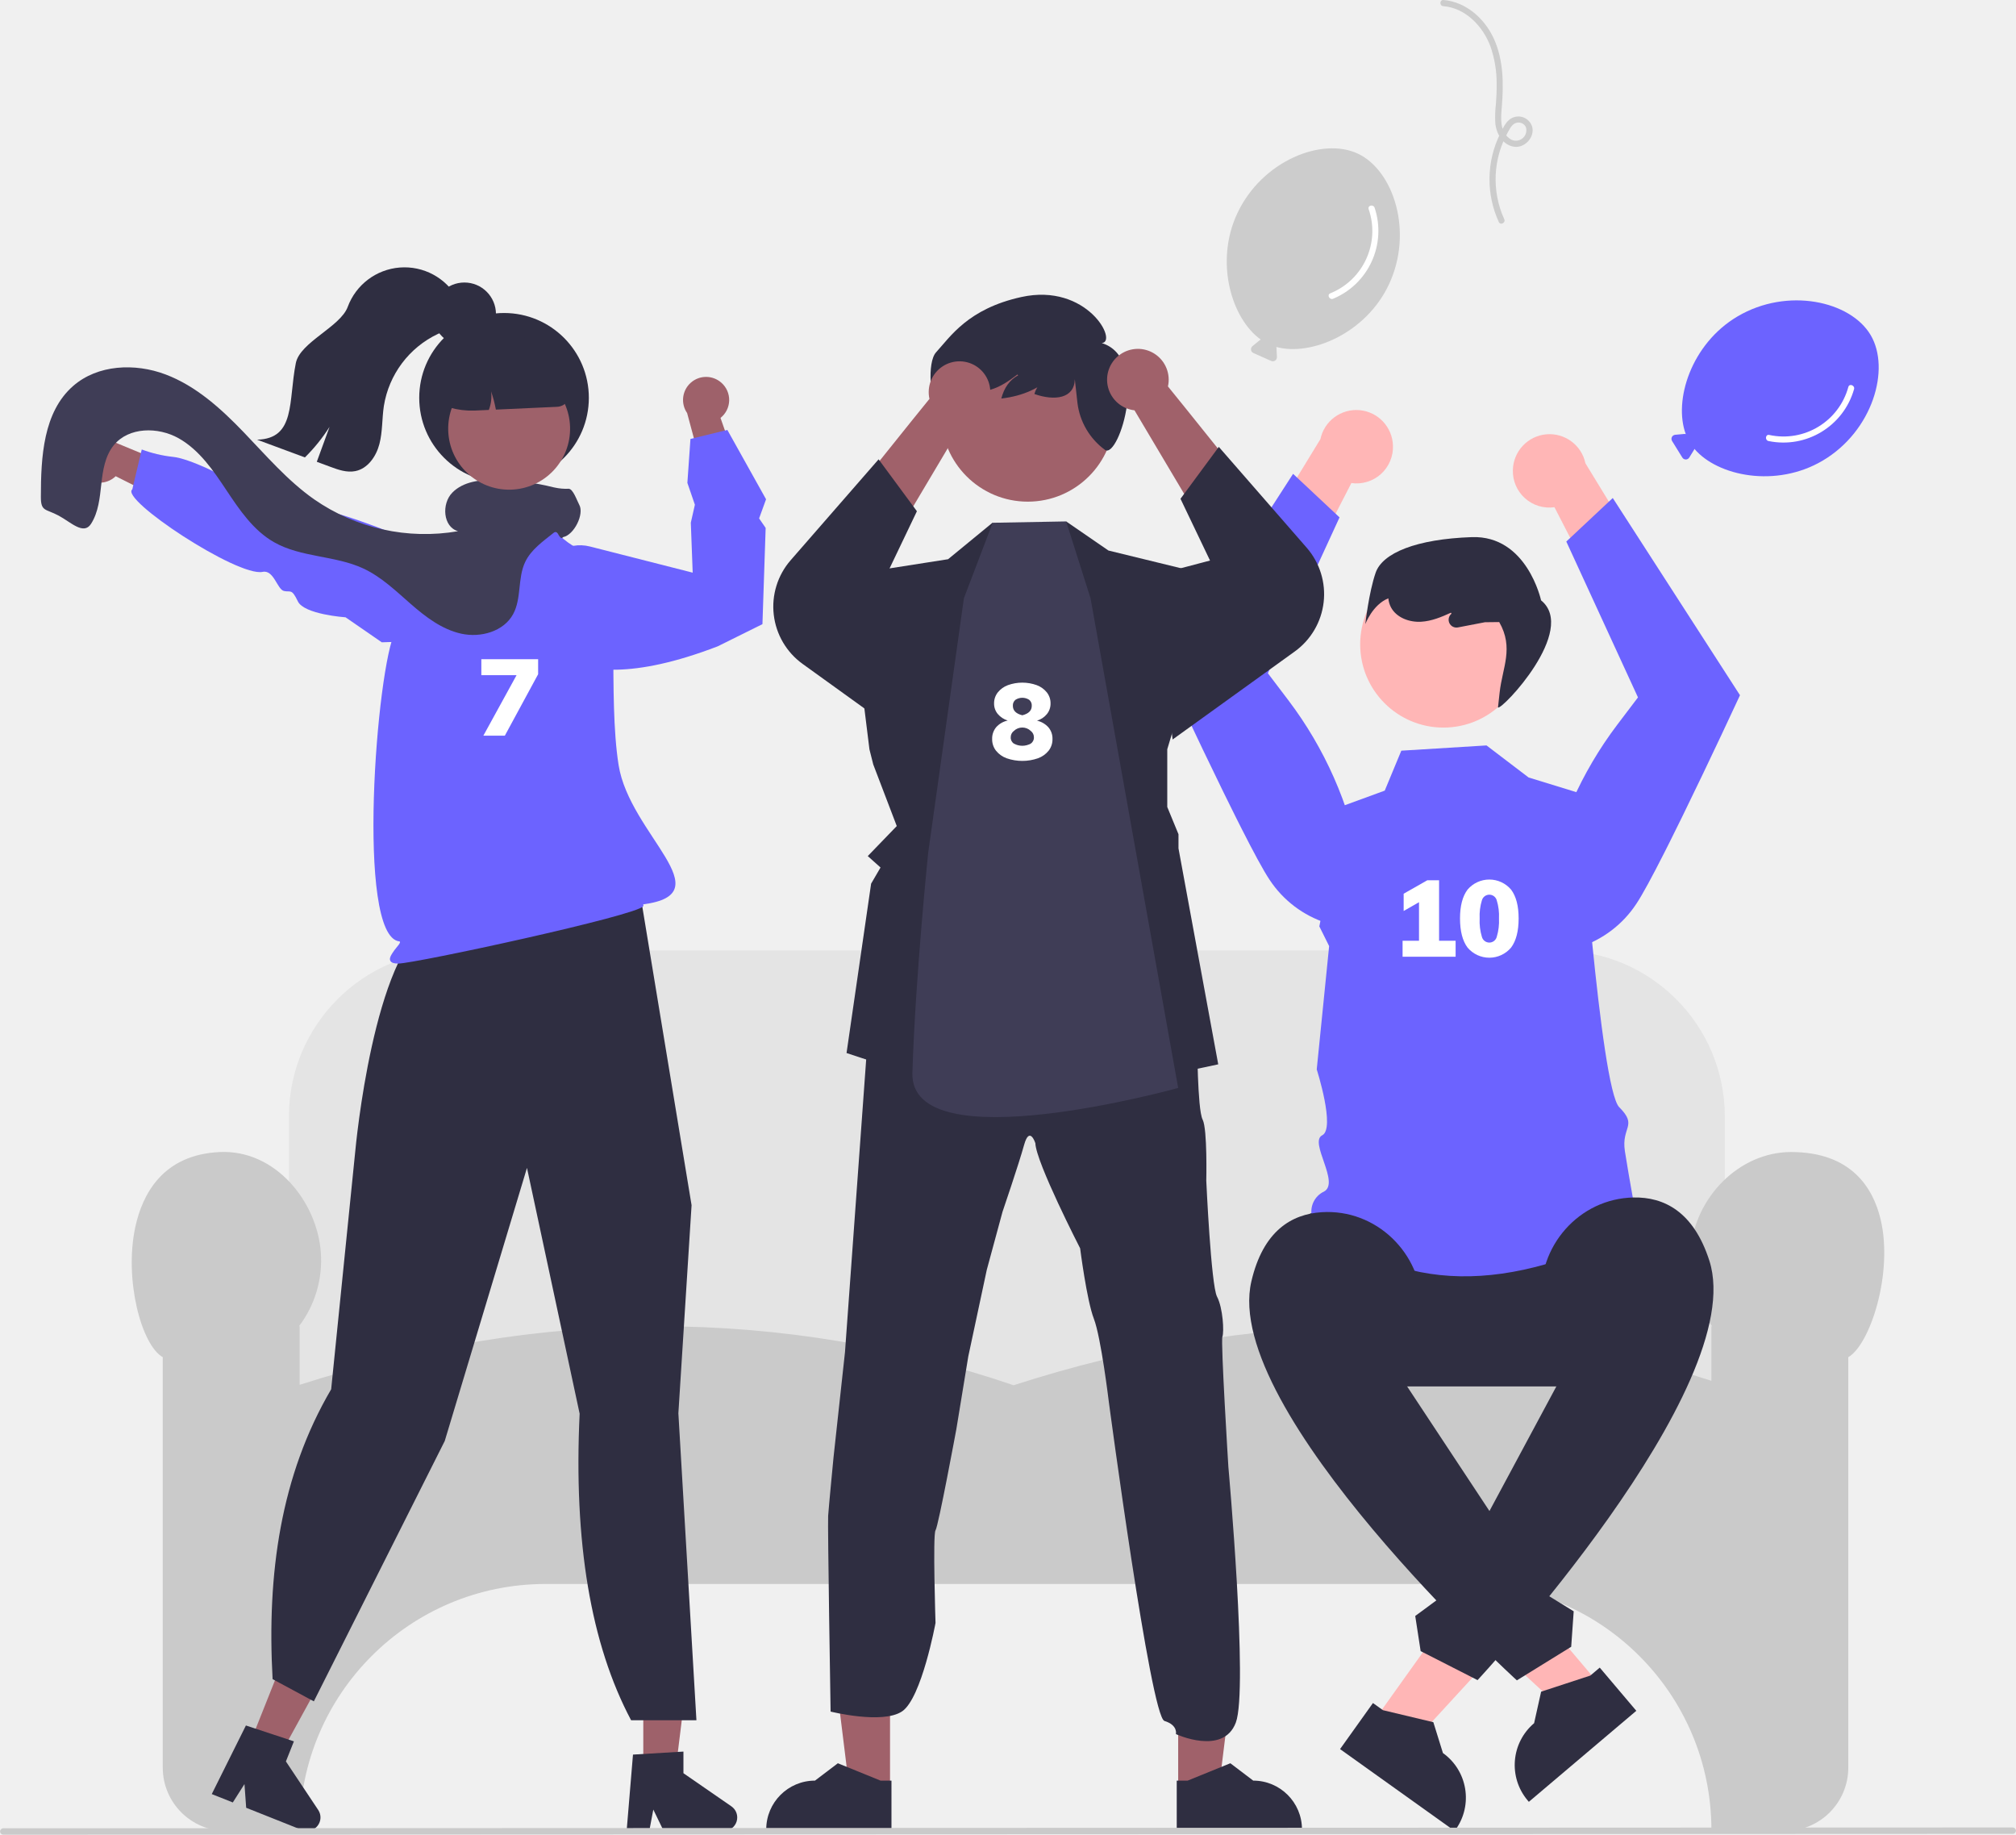
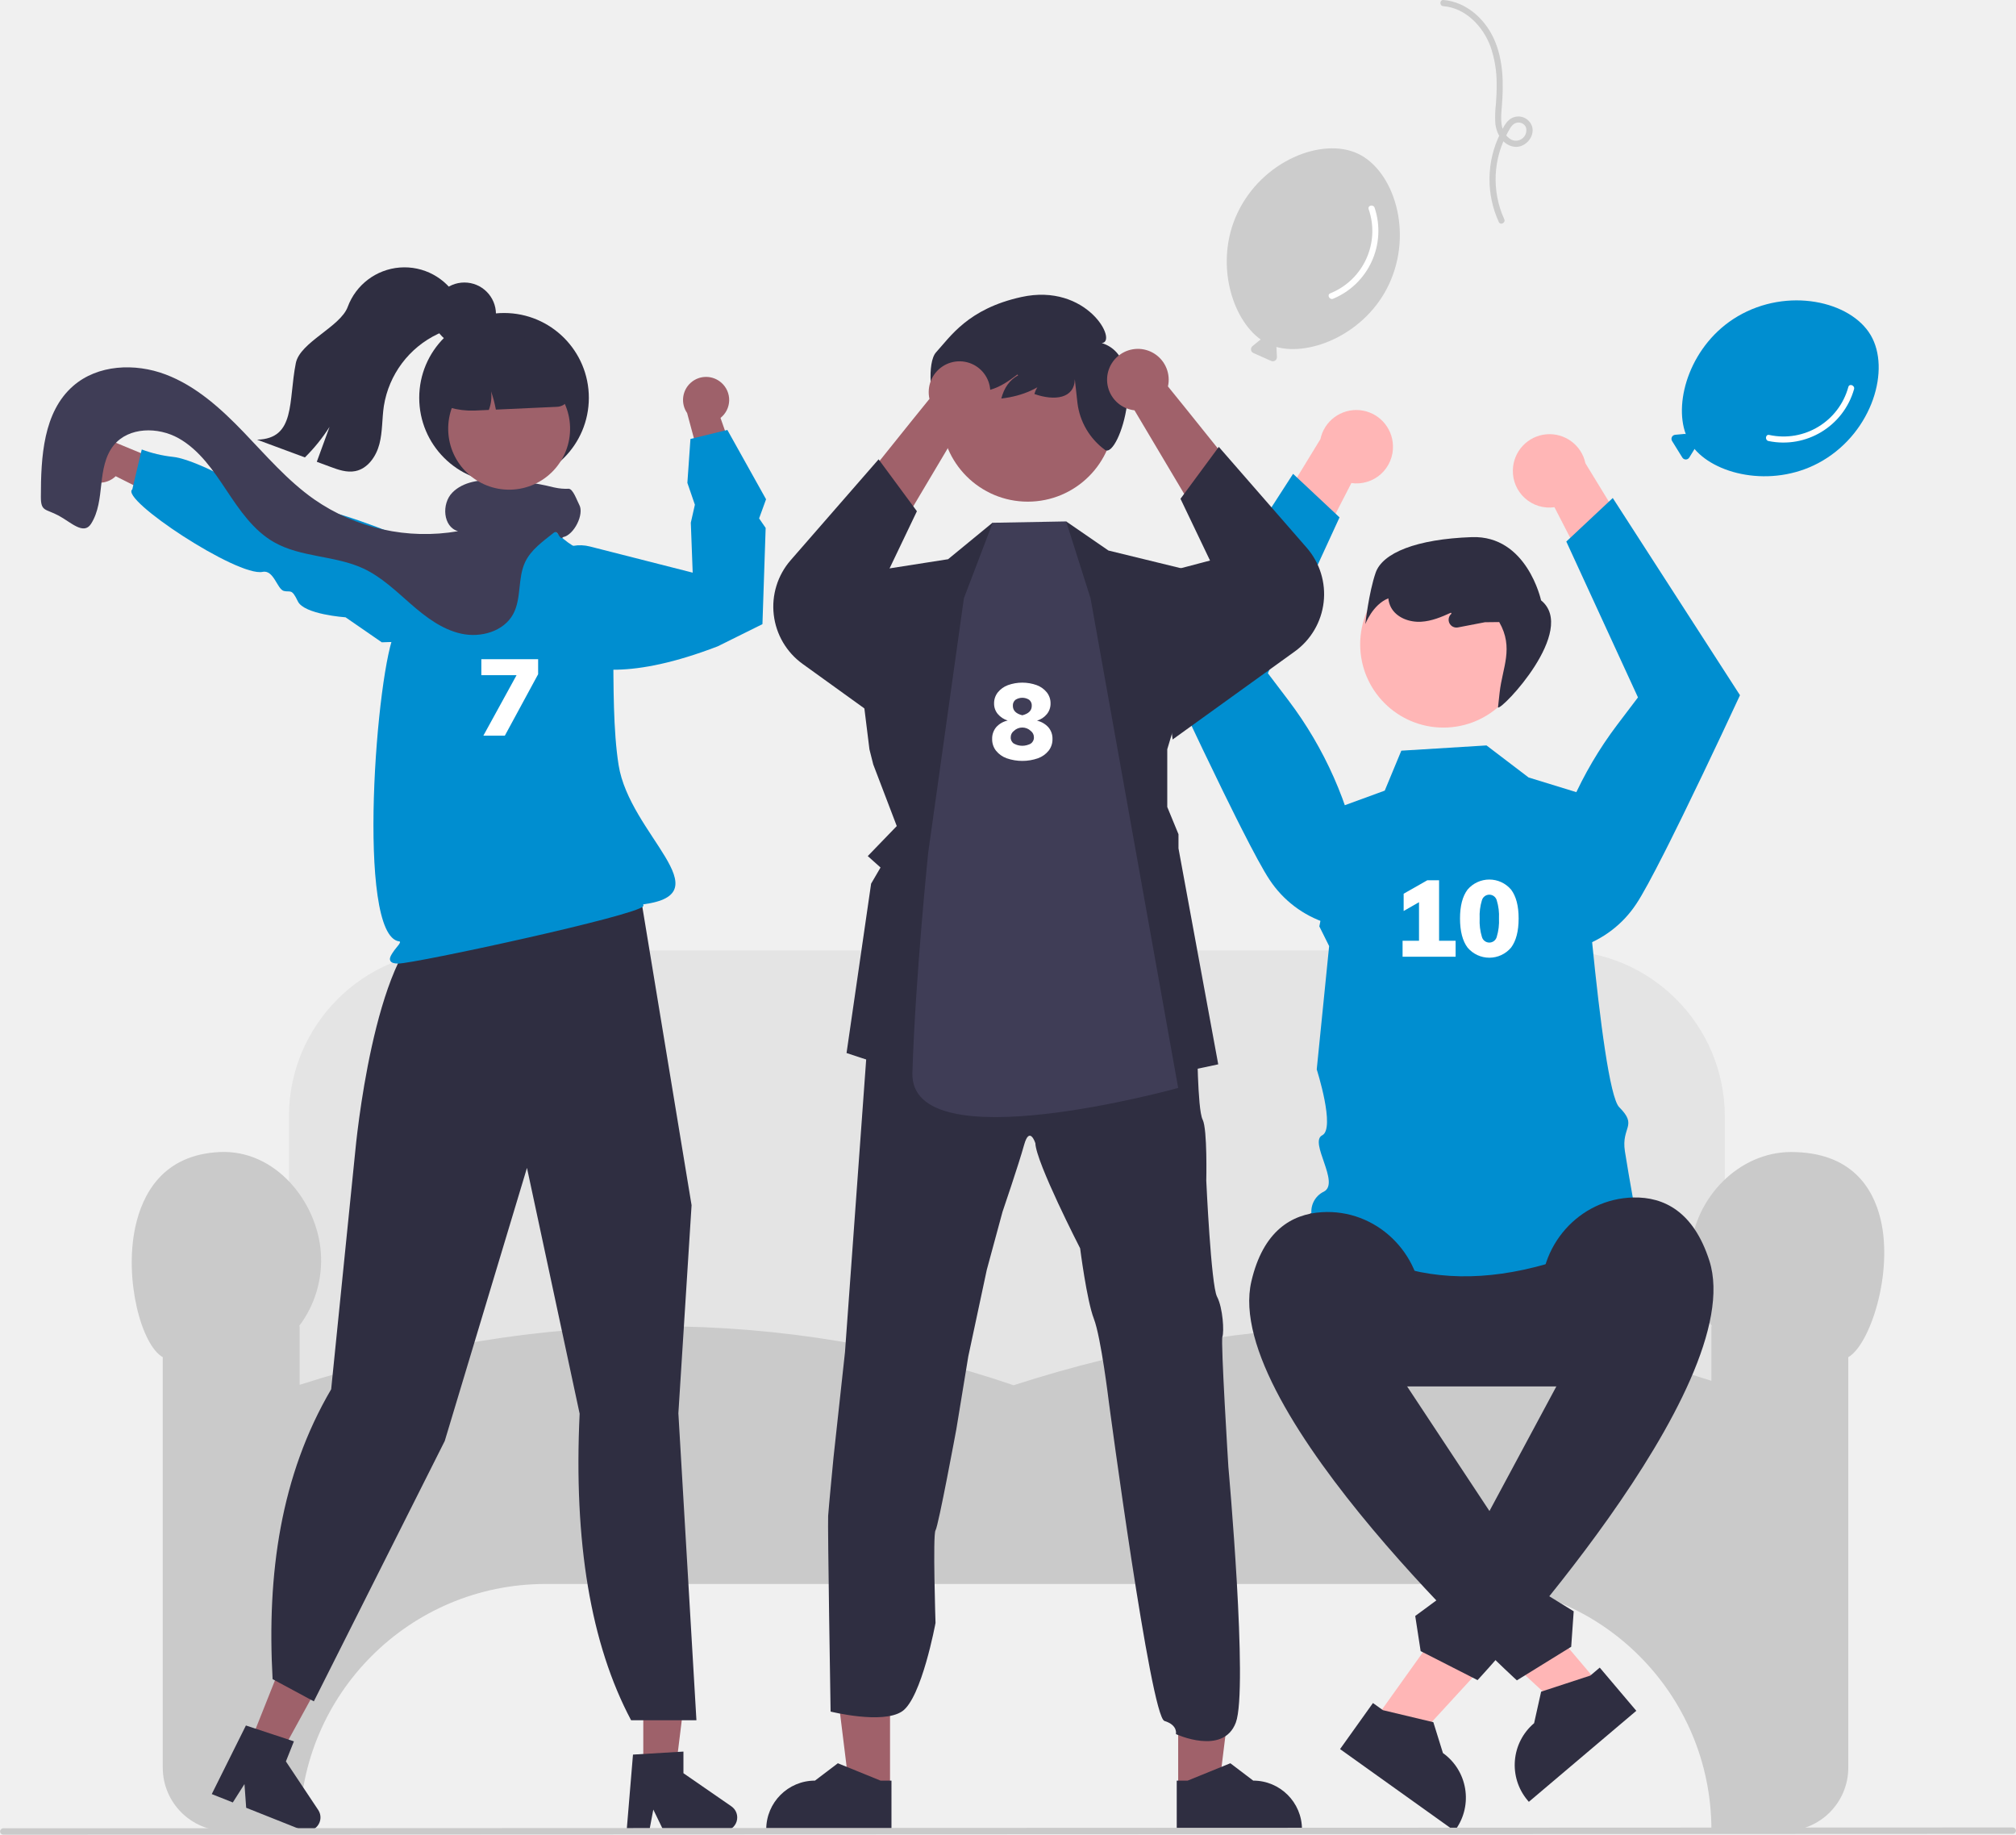
<svg xmlns="http://www.w3.org/2000/svg" data-name="Layer 1" width="751.131" height="683.412" viewBox="0 0 751.131 683.412">
  <path d="M874.578,687.361H323.579v-93.543h8.5v-69.626a61.944,61.944,0,0,1,61.874-61.874H805.204a61.944,61.944,0,0,1,61.874,61.874v69.626h7.5Z" transform="translate(-224.4343 -108.2938)" fill="#e4e4e4" />
  <path d="M889.508,790.318h-27.429v-.5a91.604,91.604,0,0,0-91.5-91.5h-343a91.604,91.604,0,0,0-91.5,91.5v.5H308.649a23.597,23.597,0,0,1-23.571-23.571V613.836c-7.965-4.5-14.443-28.94-10.235-48.459,2.641-12.249,10.264-27.042,31.586-27.958,20.756-.893,36.161,18.593,37.538,37.351a40.454,40.454,0,0,1-8.148,27.548h.26v21.814c45.009-14.423,90.081-21.763,133.974-21.814a410.048,410.048,0,0,1,132.029,21.973c88.384-28.587,175.853-29.143,259.996-1.647V602.318h.26a40.454,40.454,0,0,1-8.148-27.548c1.509-20.574,18.339-37.329,37.516-37.351h.064c22.614,0,30.612,13.614,33.34,25.041,4.828,20.222-4.036,46.839-12.031,51.376V766.747A23.597,23.597,0,0,1,889.508,790.318Z" transform="translate(-224.4343 -108.2938)" fill="#cacaca" />
  <polygon points="511.829 641.106 525.069 650.564 567.85 603.997 548.309 590.039 511.829 641.106" fill="#ffb6b6" />
  <path d="M735.974,742.665,739.701,745.327l18.776,4.477,3.571,11.487.001.001a20.422,20.422,0,0,1,4.746,28.486l-.386.54-42.69-30.496Z" transform="translate(-224.4343 -108.2938)" fill="#2f2e41" />
  <path d="M825.982,624.727H728.766a34.193,34.193,0,0,1,0-68.387H825.982a34.193,34.193,0,0,1,0,68.387Z" transform="translate(-224.4343 -108.2938)" fill="#2f2e41" />
-   <path d="M778.286,385.962l15.681,11.94,18.911,5.811s7.818,109.971,14.862,117.016.691,7.234,2.107,16.385,4.856,27.91,4.856,27.91c-47.55,25.17-88.543,25.846-121.471-3.608a8.202,8.202,0,0,1,4.475-9.257c6.128-3.252-5.649-18.429-.641-20.967s-2.036-24.552-2.036-24.552l4.621-45.93-3.651-7.342,8.91-44.925,15.46-5.646,6.176-14.879Z" transform="translate(-224.4343 -108.2938)" fill="#6c63ff" />
+   <path d="M778.286,385.962l15.681,11.94,18.911,5.811s7.818,109.971,14.862,117.016.691,7.234,2.107,16.385,4.856,27.91,4.856,27.91c-47.55,25.17-88.543,25.846-121.471-3.608a8.202,8.202,0,0,1,4.475-9.257c6.128-3.252-5.649-18.429-.641-20.967s-2.036-24.552-2.036-24.552l4.621-45.93-3.651-7.342,8.91-44.925,15.46-5.646,6.176-14.879Z" transform="translate(-224.4343 -108.2938)" fill="#008ed0" />
  <path d="M788.109,283.29a13.593,13.593,0,0,0,15.497,13.939l22.099,42.955,12.312-21.876-22.873-37.437a13.667,13.667,0,0,0-27.035,2.419Z" transform="translate(-224.4343 -108.2938)" fill="#ffb6b6" />
-   <path d="M825.326,293.798l47.4,73.464-.156.338c-.179.387-10.913,23.569-21.313,44.802-1.602,3.27-3.195,6.493-4.741,9.581q-1.001,1.998-1.972,3.913c-4.368,8.612-8.185,15.73-10.463,19.111a40.122,40.122,0,0,1-21.261,16.128l-.219.056-.209-.087a20.361,20.361,0,0,1-12.117-22.398,144.22,144.22,0,0,1,26.761-60.504l7.684-10.129-26.704-58.057Z" transform="translate(-224.4343 -108.2938)" fill="#6c63ff" />
+   <path d="M825.326,293.798l47.4,73.464-.156.338c-.179.387-10.913,23.569-21.313,44.802-1.602,3.27-3.195,6.493-4.741,9.581q-1.001,1.998-1.972,3.913c-4.368,8.612-8.185,15.73-10.463,19.111a40.122,40.122,0,0,1-21.261,16.128l-.219.056-.209-.087a20.361,20.361,0,0,1-12.117-22.398,144.22,144.22,0,0,1,26.761-60.504l7.684-10.129-26.704-58.057Z" transform="translate(-224.4343 -108.2938)" fill="#008ed0" />
  <path d="M743.433,274.29a13.593,13.593,0,0,1-15.497,13.939l-22.099,42.955L693.524,309.308l22.873-37.437a13.667,13.667,0,0,1,27.035,2.419Z" transform="translate(-224.4343 -108.2938)" fill="#ffb6b6" />
-   <path d="M706.216,284.798l-47.4,73.464.156.338c.179.387,10.913,23.569,21.313,44.802,1.602,3.27,3.195,6.493,4.741,9.581q1.001,1.998,1.972,3.913c4.368,8.612,8.185,15.73,10.463,19.111a40.122,40.122,0,0,0,21.261,16.128l.219.056.209-.087a20.361,20.361,0,0,0,12.117-22.398,144.22,144.22,0,0,0-26.761-60.504l-7.684-10.129,26.704-58.057Z" transform="translate(-224.4343 -108.2938)" fill="#6c63ff" />
+   <path d="M706.216,284.798l-47.4,73.464.156.338c.179.387,10.913,23.569,21.313,44.802,1.602,3.27,3.195,6.493,4.741,9.581q1.001,1.998,1.972,3.913c4.368,8.612,8.185,15.73,10.463,19.111a40.122,40.122,0,0,0,21.261,16.128l.219.056.209-.087a20.361,20.361,0,0,0,12.117-22.398,144.22,144.22,0,0,0-26.761-60.504l-7.684-10.129,26.704-58.057Z" transform="translate(-224.4343 -108.2938)" fill="#008ed0" />
  <circle cx="537.799" cy="240.006" r="31.017" fill="#ffb6b6" />
  <path d="M736.969,321.653c2.551-7.421,15.249-12.568,35.834-13.284,20.585-.716,25.806,23.543,25.806,23.543,13.742,11.148-14.674,40.993-16.049,39.918l.618-5.607c1.024-9.288,5.373-16.535-.158-26.214l-5.311.061-10.074,1.937a2.914,2.914,0,0,1-2.476-5.049l.092-.081-.229-.354c-3.549,1.628-7.206,3.138-11.085,3.366-4.365.257-9.137-1.481-11.227-5.321a8.941,8.941,0,0,1-1.003-3.402c-5.886,2.352-8.577,9.608-8.577,9.608S734.418,329.074,736.969,321.653Z" transform="translate(-224.4343 -108.2938)" fill="#2f2e41" />
  <polygon points="596.305 627.912 583.887 638.426 537.423 595.534 555.749 580.016 596.305 627.912" fill="#ffb6b6" />
  <path d="M834.098,745.56l-40.038,33.903-.429-.506a20.422,20.422,0,0,1,2.387-28.78l.001-.001,2.615-11.741,18.344-6.006,3.495-2.96Z" transform="translate(-224.4343 -108.2938)" fill="#2f2e41" />
  <path d="M743.998,617.605l10.264-22.258c-.115-20.302-17.11-36.79-37.372-35.518-11.284.709-21.85,7.02-26.216,25.778-11.226,48.235,98.922,148.613,98.922,148.613L809.836,721.713l.933-13.214-11.335-6.986-.01-11.269-10.808-5.127Z" transform="translate(-224.4343 -108.2938)" fill="#2f2e41" />
  <path d="M811.427,611.475l-12.686-18.654c-1.555-20.243,14.027-38.072,34.325-38.47,11.304-.222,22.354,5.2,28.247,23.535,15.154,47.149-86.367,156.244-86.367,156.244l-21.199-10.802L751.729,710.236l10.722-7.895-.917-11.232,10.35-5.998Z" transform="translate(-224.4343 -108.2938)" fill="#2f2e41" />
  <path d="M766.774,458.717v5.96H747.014v-5.96h6.12V444.357l-5.72,3.28v-6.44l8.8-5h4.4v22.52Z" transform="translate(-224.4343 -108.2938)" fill="#fff" />
  <path d="M771.233,461.277q-2.82-3.76-2.82-10.88,0-7,2.82-10.74a10.642,10.642,0,0,1,16.2,0q2.82,3.74,2.82,10.74,0,7.12-2.82,10.88a10.605,10.605,0,0,1-16.2,0Zm10.86-3.98a20.259,20.259,0,0,0,.84-6.9,19.59,19.59,0,0,0-.84-6.76,2.871,2.871,0,0,0-5.52,0,19.59,19.59,0,0,0-.84,6.76,20.259,20.259,0,0,0,.84,6.9,2.863,2.863,0,0,0,5.52,0Z" transform="translate(-224.4343 -108.2938)" fill="#fff" />
  <polygon points="331.612 666.195 316.44 666.194 309.221 607.669 331.615 607.67 331.612 666.195" fill="#a0616a" />
  <path d="M556.581,790.318l-46.659-.002v-.59a18.162,18.162,0,0,1,18.161-18.161h.001l8.523-6.466,15.902,6.467,4.073 0Z" transform="translate(-224.4343 -108.2938)" fill="#2f2e41" />
  <polygon points="438.972 666.195 454.144 666.194 461.362 607.669 438.968 607.67 438.972 666.195" fill="#a0616a" />
  <path d="M662.871,790.318l46.659-.002v-.59a18.162,18.162,0,0,0-18.161-18.161h-.001l-8.523-6.466L666.943,771.566l-4.073 0Z" transform="translate(-224.4343 -108.2938)" fill="#2f2e41" />
  <path d="M532.988,672.956c.224-3.339,2.006-21.808,2.006-21.808l4.268-39.167L546.783,508.159l.491-6.796,39.401-7.564,26.929-12.91,32.008,10.232,24.923,9.346s.043,4.001.235,8.834c.256,6.327.704,14.083,1.771,16.1,1.782,3.564,1.334,22.693,1.334,22.693s1.771,38.921,4.001,43.189,2.678,13.155,2.006,14.937,2.23,48.524,2.23,48.524,7.448,82.716,2.775,95.188-22.332,4.302-22.332,4.302.854-3.329-4.268-4.897-20.72-118.855-20.72-118.855-2.902-24.048-5.569-30.941-5.121-26.257-5.121-26.257S610.403,541.234,610.19,534.106c0,0-2.155-6.668-4.193.672s-8.045,24.923-8.045,24.923L592.095,581.296,585.203,613.56,580.743,640.724s-6.679,36.051-7.746,37.609,0,34.494,0,34.494-5.164,28.049-12.462,32.947-26.632.078-26.632.078S532.764,676.295,532.988,672.956Z" transform="translate(-224.4343 -108.2938)" fill="#2f2e41" />
  <polygon points="325.363 284.766 334.122 307.702 323.314 318.887 328.073 323.144 324.563 329.164 315.408 392.25 365.596 408.796 382.496 390.376 395.822 408.796 453.895 396.461 439.086 316.012 439.086 310.753 434.904 300.598 434.904 279.099 454.108 215.104 412.989 205.068 397.231 194.226 392.131 209.474 370.419 206.116 369.853 194.662 353.241 208.305 331.092 211.774 314.342 215.104 312.208 219.741 316.475 218.813 323.944 279.145 325.363 284.766" fill="#2f2e41" />
  <path d="M583.57,331.133l10.718-28.111,27.377-.501,9.085,28.613,32.653,182.409s-100.035,27.858-99.021-5.629c1.067-35.208,5.881-81.977,5.881-81.977Z" transform="translate(-224.4343 -108.2938)" fill="#3f3d56" />
  <circle cx="382.93" cy="154.614" r="32.251" fill="#a0616a" />
  <path d="M573.212,239.512c5.251-5.715,11.818-16.176,31.71-20.568,24.579-5.428,36.194,16.776,29.996,17.14,18.125,5.489,6.482,42.997,1.286,39.851a1.527,1.527,0,0,1-.128-.1,25.531,25.531,0,0,1-10.198-17.42l-.986-8.876c-.141,7.222-7.522,8.177-15.063,5.517a9.461,9.461,0,0,1,6.684-6.581c-4.613,4.255-10.617,7.299-19.004,8.269,1.03-3.985,3.08-6.918,6.291-8.657l-.298-.292c-3.073,2.339-6.275,4.586-9.97,5.645-4.157,1.191-9.138.547-11.986-2.707a8.842,8.842,0,0,1-1.704-3.066c.616,5.719-3.22,12.248-6.2,11.127C571.162,258.313,569.717,243.317,573.212,239.512Z" transform="translate(-224.4343 -108.2938)" fill="#2f2e41" />
  <path d="M647.128,261.13,676.459,310.475l21.679-10.239s-37.355-46.656-38.545-47.998a11.478,11.478,0,1,0-12.464,8.892Z" transform="translate(-224.4343 -108.2938)" fill="#a0616a" />
  <path d="M661.329,383.755l45.52-32.792a26.308,26.308,0,0,0,4.453-38.633l-32.76-37.579-14.272,19.339,11,23-21.299,5.616Z" transform="translate(-224.4343 -108.2938)" fill="#2f2e41" />
  <path d="M583.201,265.768l-29.331,49.345-21.679-10.239s37.355-46.656,38.545-47.998a11.478,11.478,0,1,1,12.464,8.892Z" transform="translate(-224.4343 -108.2938)" fill="#a0616a" />
  <path d="M569,388.393,523.48,355.601a26.308,26.308,0,0,1-4.453-38.633L551.787,279.389l14.272,19.339-11,23,21.299,5.616Z" transform="translate(-224.4343 -108.2938)" fill="#2f2e41" />
  <path d="M615.054,379.212a6.44,6.44,0,0,1,1.52,4.36,6.864,6.864,0,0,1-1.44,4.36,9.039,9.039,0,0,1-3.98,2.82,17.771,17.771,0,0,1-11.64,0,9.036,9.036,0,0,1-3.98-2.82,6.864,6.864,0,0,1-1.44-4.36,6.567,6.567,0,0,1,1.52-4.42,7.936,7.936,0,0,1,4.28-2.46,7.974,7.974,0,0,1-3.72-2.46,5.963,5.963,0,0,1-1.36-3.9,6.485,6.485,0,0,1,1.38-4.12,8.726,8.726,0,0,1,3.76-2.7,15.866,15.866,0,0,1,10.76,0,8.729,8.729,0,0,1,3.76,2.7,6.485,6.485,0,0,1,1.38,4.12,6.125,6.125,0,0,1-1.38,3.98,7.483,7.483,0,0,1-3.66,2.42A8.199,8.199,0,0,1,615.054,379.212Zm-6.6,6.08a2.616,2.616,0,0,0,1.2-2.32,2.921,2.921,0,0,0-1.16-2.4,4.54,4.54,0,0,0-6.32,0,2.919,2.919,0,0,0-1.16,2.4,2.616,2.616,0,0,0,1.2,2.32,6.482,6.482,0,0,0,6.24,0Zm-5.66-16.34a2.65,2.65,0,0,0-.98,2.26q0,2.64,3.52,3.52,3.519-.879,3.52-3.52a2.651,2.651,0,0,0-.98-2.26,4.728,4.728,0,0,0-5.08,0Z" transform="translate(-224.4343 -108.2938)" fill="#fff" />
  <path d="M254.515,284.343a8.539,8.539,0,0,0,13.024,1.339l27.114,13.622-1.847-15.66-25.465-10.535a8.585,8.585,0,0,0-12.826,11.234Z" transform="translate(-224.4343 -108.2938)" fill="#9e616a" />
-   <path d="M366.685,347.55l-13.5-9.311s-15.46-1.048-17.785-5.963-2.717-3.262-5.196-3.85-3.758-7.985-7.913-7.113c-9.348,1.963-53.312-27.087-48.567-30.717l3.527-14.872a47.888,47.888,0,0,0,11.567,2.743c5.979.545,20.068,7.377,22.154,9.618s5.783,1.372,10.741,2.547,6.692,9.15,14.914,7.028c11.569-2.986,71.503,25.442,77.987,28.095,7.116,2.912,12.086,11.593,12.086,11.593l-1.959,8.262Z" transform="translate(-224.4343 -108.2938)" fill="#6c63ff" />
+   <path d="M366.685,347.55l-13.5-9.311s-15.46-1.048-17.785-5.963-2.717-3.262-5.196-3.85-3.758-7.985-7.913-7.113c-9.348,1.963-53.312-27.087-48.567-30.717l3.527-14.872a47.888,47.888,0,0,0,11.567,2.743c5.979.545,20.068,7.377,22.154,9.618s5.783,1.372,10.741,2.547,6.692,9.15,14.914,7.028c11.569-2.986,71.503,25.442,77.987,28.095,7.116,2.912,12.086,11.593,12.086,11.593l-1.959,8.262Z" transform="translate(-224.4343 -108.2938)" fill="#008ed0" />
  <polygon points="239.681 661.637 251.447 661.637 257.046 616.254 239.68 616.254 239.681 661.637" fill="#9e616a" />
  <path d="M460.275,761.872l18.798-1.122v8.054L496.944,781.147a5.031,5.031,0,0,1-2.859,9.171H471.706l-3.857-7.966-1.506,7.966h-8.438Z" transform="translate(-224.4343 -108.2938)" fill="#2f2e41" />
  <polygon points="92.211 651.641 103.143 655.993 125.13 615.898 108.996 609.476 92.211 651.641" fill="#9e616a" />
  <path d="M316.058,751.028l17.88,5.91-2.979,7.483,12.04,18.077a5.031,5.031,0,0,1-6.048,7.463l-20.793-8.277-.638-8.828L311.175,779.7l-7.84-3.121Z" transform="translate(-224.4343 -108.2938)" fill="#2f2e41" />
  <path d="M440.398,634.886l-19.62-91.562L390.139,645.057l-48.514,96.469-.257.512-15.367-8.274c-2.169-39.171,2.982-75.877,21.822-107.974l8.921-88.099c.273-3.01,6.928-73.681,27.999-86.213l6.171-14.071,61.375-15.158.223.252a46.921,46.921,0,0,1,11.243,23.566L482.095,557.169l.01.062L477.188,634.737l6.726,114.346-24.338,0Q436.991,706.587,440.398,634.886Z" transform="translate(-224.4343 -108.2938)" fill="#2f2e41" />
  <path d="M493.233,250.878a8.539,8.539,0,0,1-.347,13.088L502.908,292.607l-15.292-3.846-7.173-26.608a8.585,8.585,0,0,1,12.79-11.275Z" transform="translate(-224.4343 -108.2938)" fill="#9e616a" />
-   <path d="M372.823,467.217c-1.653,0-2.592-.324-2.955-1.019-.533-1.02.392-2.353,1.464-3.897.748-1.076,2.931-3.214,1.857-3.346-16.281-1.988-8.466-102.369-1.41-115.638,1.434-2.696-.083-6.832,1.531-11.407,4.41-12.495,10.43-16.335,22.422-23.984q1.46-.932,3.041-1.946c1.363-.876,1.287-3.781,1.207-6.857-.089-3.419-.182-6.954,1.493-9.164l.109-.144.176-.041c4.051-.936,17.675-2.675,25.744.013l.111.038.083.083c1.917,1.917,2.091,5.629,2.26,9.219.138,2.948.269,5.731,1.354,6.94,8.29,9.241,17.692,9.061,17.788,9.059l.466-.014.046.463c5.812,11.063,1.261,52.148,5.301,77.669,4.104,25.928,39.157,47.999,9.143,51.918a.65.65,0,0,1,.02.674C462.261,449.225,379.053,467.217,372.823,467.217Zm90.397-21.51Z" transform="translate(-224.4343 -108.2938)" fill="#6c63ff" />
-   <path d="M508.509,340.786l-16.659,8.263c-32.102,12.331-48.879,9.328-57.308,4.64-8.994-5.002-10.553-12.671-10.614-12.995l-.005-.156,2.055-16.278a14.705,14.705,0,0,1,18.215-12.408l38.327,9.754-.699-18.605,1.516-6.699-2.796-8.143,1.146-16.354,13.748-3.365,14.421,25.83-2.591,7.129,2.441,3.549-.005.165Z" transform="translate(-224.4343 -108.2938)" fill="#6c63ff" />
+   <path d="M372.823,467.217c-1.653,0-2.592-.324-2.955-1.019-.533-1.02.392-2.353,1.464-3.897.748-1.076,2.931-3.214,1.857-3.346-16.281-1.988-8.466-102.369-1.41-115.638,1.434-2.696-.083-6.832,1.531-11.407,4.41-12.495,10.43-16.335,22.422-23.984q1.46-.932,3.041-1.946c1.363-.876,1.287-3.781,1.207-6.857-.089-3.419-.182-6.954,1.493-9.164l.109-.144.176-.041c4.051-.936,17.675-2.675,25.744.013l.111.038.083.083c1.917,1.917,2.091,5.629,2.26,9.219.138,2.948.269,5.731,1.354,6.94,8.29,9.241,17.692,9.061,17.788,9.059l.466-.014.046.463c5.812,11.063,1.261,52.148,5.301,77.669,4.104,25.928,39.157,47.999,9.143,51.918a.65.65,0,0,1,.02.674C462.261,449.225,379.053,467.217,372.823,467.217Zm90.397-21.51Z" transform="translate(-224.4343 -108.2938)" fill="#008ed0" />
+   <path d="M508.509,340.786l-16.659,8.263c-32.102,12.331-48.879,9.328-57.308,4.64-8.994-5.002-10.553-12.671-10.614-12.995l-.005-.156,2.055-16.278a14.705,14.705,0,0,1,18.215-12.408l38.327,9.754-.699-18.605,1.516-6.699-2.796-8.143,1.146-16.354,13.748-3.365,14.421,25.83-2.591,7.129,2.441,3.549-.005.165Z" transform="translate(-224.4343 -108.2938)" fill="#008ed0" />
  <path d="M424.934,353.838v5.6l-12.4,22.88h-8l12.36-22.52H403.774v-5.96Z" transform="translate(-224.4343 -108.2938)" fill="#fff" />
  <path d="M974.375,791.399l-748.75.307a1.191,1.191,0,0,1,0-2.381l748.75-.307a1.191,1.191,0,0,1,0,2.381Z" transform="translate(-224.4343 -108.2938)" fill="#cacaca" />
  <path d="M741.917,214.269c9.211-19.584,1.757-42.478-11.552-48.738s-35.697,2.598-44.908,22.183c-8.526,18.128-2.175,39.36,8.757,47.095a1.503,1.503,0,0,0-.506.262l-2.627,2.163a1.522,1.522,0,0,0,.35,2.565l6.625,2.944a1.522,1.522,0,0,0,2.138-1.46l-.155-3.399a1.506,1.506,0,0,0-.065-.348C712.916,241.092,733.373,232.436,741.917,214.269Z" transform="translate(-224.4343 -108.2938)" fill="#ccc" />
  <path d="M734.373,186.181a25.037,25.037,0,0,1-14.302,31.376c-1.355.564-.273,2.575,1.073,2.015a27.376,27.376,0,0,0,15.457-33.89C736.141,184.299,733.909,184.788,734.373,186.181Z" transform="translate(-224.4343 -108.2938)" fill="#fff" />
-   <path d="M903.524,279.89c18.638-11,25.366-34.118,17.89-46.784s-30.966-17.949-49.604-6.948c-17.252,10.182-23.956,31.305-19.275,43.852a1.503,1.503,0,0,0-.566-.069l-3.389.309a1.522,1.522,0,0,0-1.155,2.317l3.818,6.163a1.522,1.522,0,0,0,2.589-.003l1.786-2.897a1.506,1.506,0,0,0,.142-.325C864.454,285.732,886.235,290.095,903.524,279.89Z" transform="translate(-224.4343 -108.2938)" fill="#6c63ff" />
+   <path d="M903.524,279.89c18.638-11,25.366-34.118,17.89-46.784s-30.966-17.949-49.604-6.948c-17.252,10.182-23.956,31.305-19.275,43.852a1.503,1.503,0,0,0-.566-.069l-3.389.309a1.522,1.522,0,0,0-1.155,2.317l3.818,6.163a1.522,1.522,0,0,0,2.589-.003l1.786-2.897a1.506,1.506,0,0,0,.142-.325C864.454,285.732,886.235,290.095,903.524,279.89Z" transform="translate(-224.4343 -108.2938)" fill="#008ed0" />
  <path d="M913.1,252.429A25.037,25.037,0,0,1,883.617,270.309c-1.438-.297-1.676,1.974-.247,2.269a27.376,27.376,0,0,0,31.853-19.308C915.621,251.869,913.502,251.017,913.1,252.429Z" transform="translate(-224.4343 -108.2938)" fill="#fff" />
  <path d="M784.89,189.939a35.915,35.915,0,0,1,1.48-32.616c.8-1.39,1.597-3.072,3.351-3.339a2.976,2.976,0,0,1,3.268,1.754,3.9,3.9,0,0,1-6.445,3.889c-3.326-2.679-2.903-7.395-2.584-11.191.729-8.649.717-17.729-2.962-25.779-3.405-7.448-10.354-13.678-18.748-14.358-1.469-.119-1.552,2.163-.09,2.281,8.325.675,14.839,7.533,17.606,15.04a41.895,41.895,0,0,1,2.299,14.054c.026,2.454-.087,4.908-.276,7.355a40.593,40.593,0,0,0-.224,7.189c.391,3.914,2.759,8.11,6.99,8.735,3.948.583,7.804-3.546,6.736-7.471a5.358,5.358,0,0,0-8.577-2.543c-1.482,1.238-2.446,3.364-3.292,5.063a38.2,38.2,0,0,0-.546,33.011c.626,1.33,2.639.254,2.015-1.073Z" transform="translate(-224.4343 -108.2938)" fill="#ccc" />
  <path d="M440.271,296.354c-.86-1.57-2.34-6.06-4-6a19.799,19.799,0,0,1-5.06-.43c-.18-.03-.36-.07-.53-.11a94.476,94.476,0,0,0-21.43-2.8c-5.83-.08-12.23.62-16.3,4.79-4.07,4.17-3.47,12.77,2.14,14.36a72.329,72.329,0,0,1-53.64-11.89c-9.93-6.98-17.89-16.33-26.31-25.07-8.42-8.75-17.7-17.16-29.05-21.44-11.36-4.29-25.25-3.69-34.4,4.3-11.16,9.74-12.02,26.5-12.03,41.31-.01,5.54,1.72,4.37,6.61,6.98,4.54,2.42,9.31,7.4,12.08,3.07,2.77-4.33,3.26-9.68,3.83-14.79.56-5.11,1.39-10.49,4.63-14.48,5.57-6.86,16.54-6.93,24.23-2.58,7.69,4.35,12.86,11.96,17.75,19.32,4.89,7.35,10.05,14.98,17.73,19.36,10.09,5.75,22.76,4.9,33.29,9.8,6.69,3.12,12.1,8.35,17.65,13.2,5.56,4.85,11.65,9.52,18.86,11.09,7.2,1.58,15.75-.8,19.29-7.27,3.19-5.85,1.63-13.34,4.47-19.38,2.19-4.66,6.66-7.75,10.69-10.97,1.66-1.33,2.09,3.25,3.5,1.63C438.341,307.544,442.161,299.804,440.271,296.354Z" transform="translate(-224.4343 -108.2938)" fill="#3f3d56" />
  <circle cx="187.797" cy="148.188" r="31.598" fill="#2f2e41" />
  <circle cx="414.132" cy="267.99" r="22.708" transform="translate(-231.8582 -96.45725) rotate(-1.62294)" fill="#9e616a" />
  <path d="M414.352,233.358l-9.205.261a21.91,21.91,0,0,0-21.264,22.496l.006.204.168.105a29.052,29.052,0,0,0,16.906,4.81l.517-.015,5.086-.23a14.052,14.052,0,0,0,.832-6.929,46.742,46.742,0,0,1,1.794,6.808l22.822-1.039a5.097,5.097,0,0,0,4.843-5.214A21.91,21.91,0,0,0,414.352,233.358Z" transform="translate(-224.4343 -108.2938)" fill="#2f2e41" />
  <path d="M396.008,227.66c-2.078,2.562-5.414,3.63-8.411,5.017a35.969,35.969,0,0,0-20.144,26.859c-.706,4.705-.459,9.547-1.655,14.148-1.188,4.601-4.323,9.17-8.982,10.095-3.152.631-6.363-.502-9.376-1.626q-2.486-.918-4.972-1.844,2.382-6.506,4.755-13.012a65.232,65.232,0,0,1-9.181,11.38q-8.91-3.302-17.835-6.604c14.476-.355,11.608-14.336,14.447-28.526,1.56-7.797,16.568-13.472,19.331-20.927a22.557,22.557,0,0,1,40.84-3.213C397.83,220.507,398.047,225.131,396.008,227.66Z" transform="translate(-224.4343 -108.2938)" fill="#2f2e41" />
  <circle cx="173.021" cy="116.998" r="11.766" fill="#2f2e41" />
</svg>
